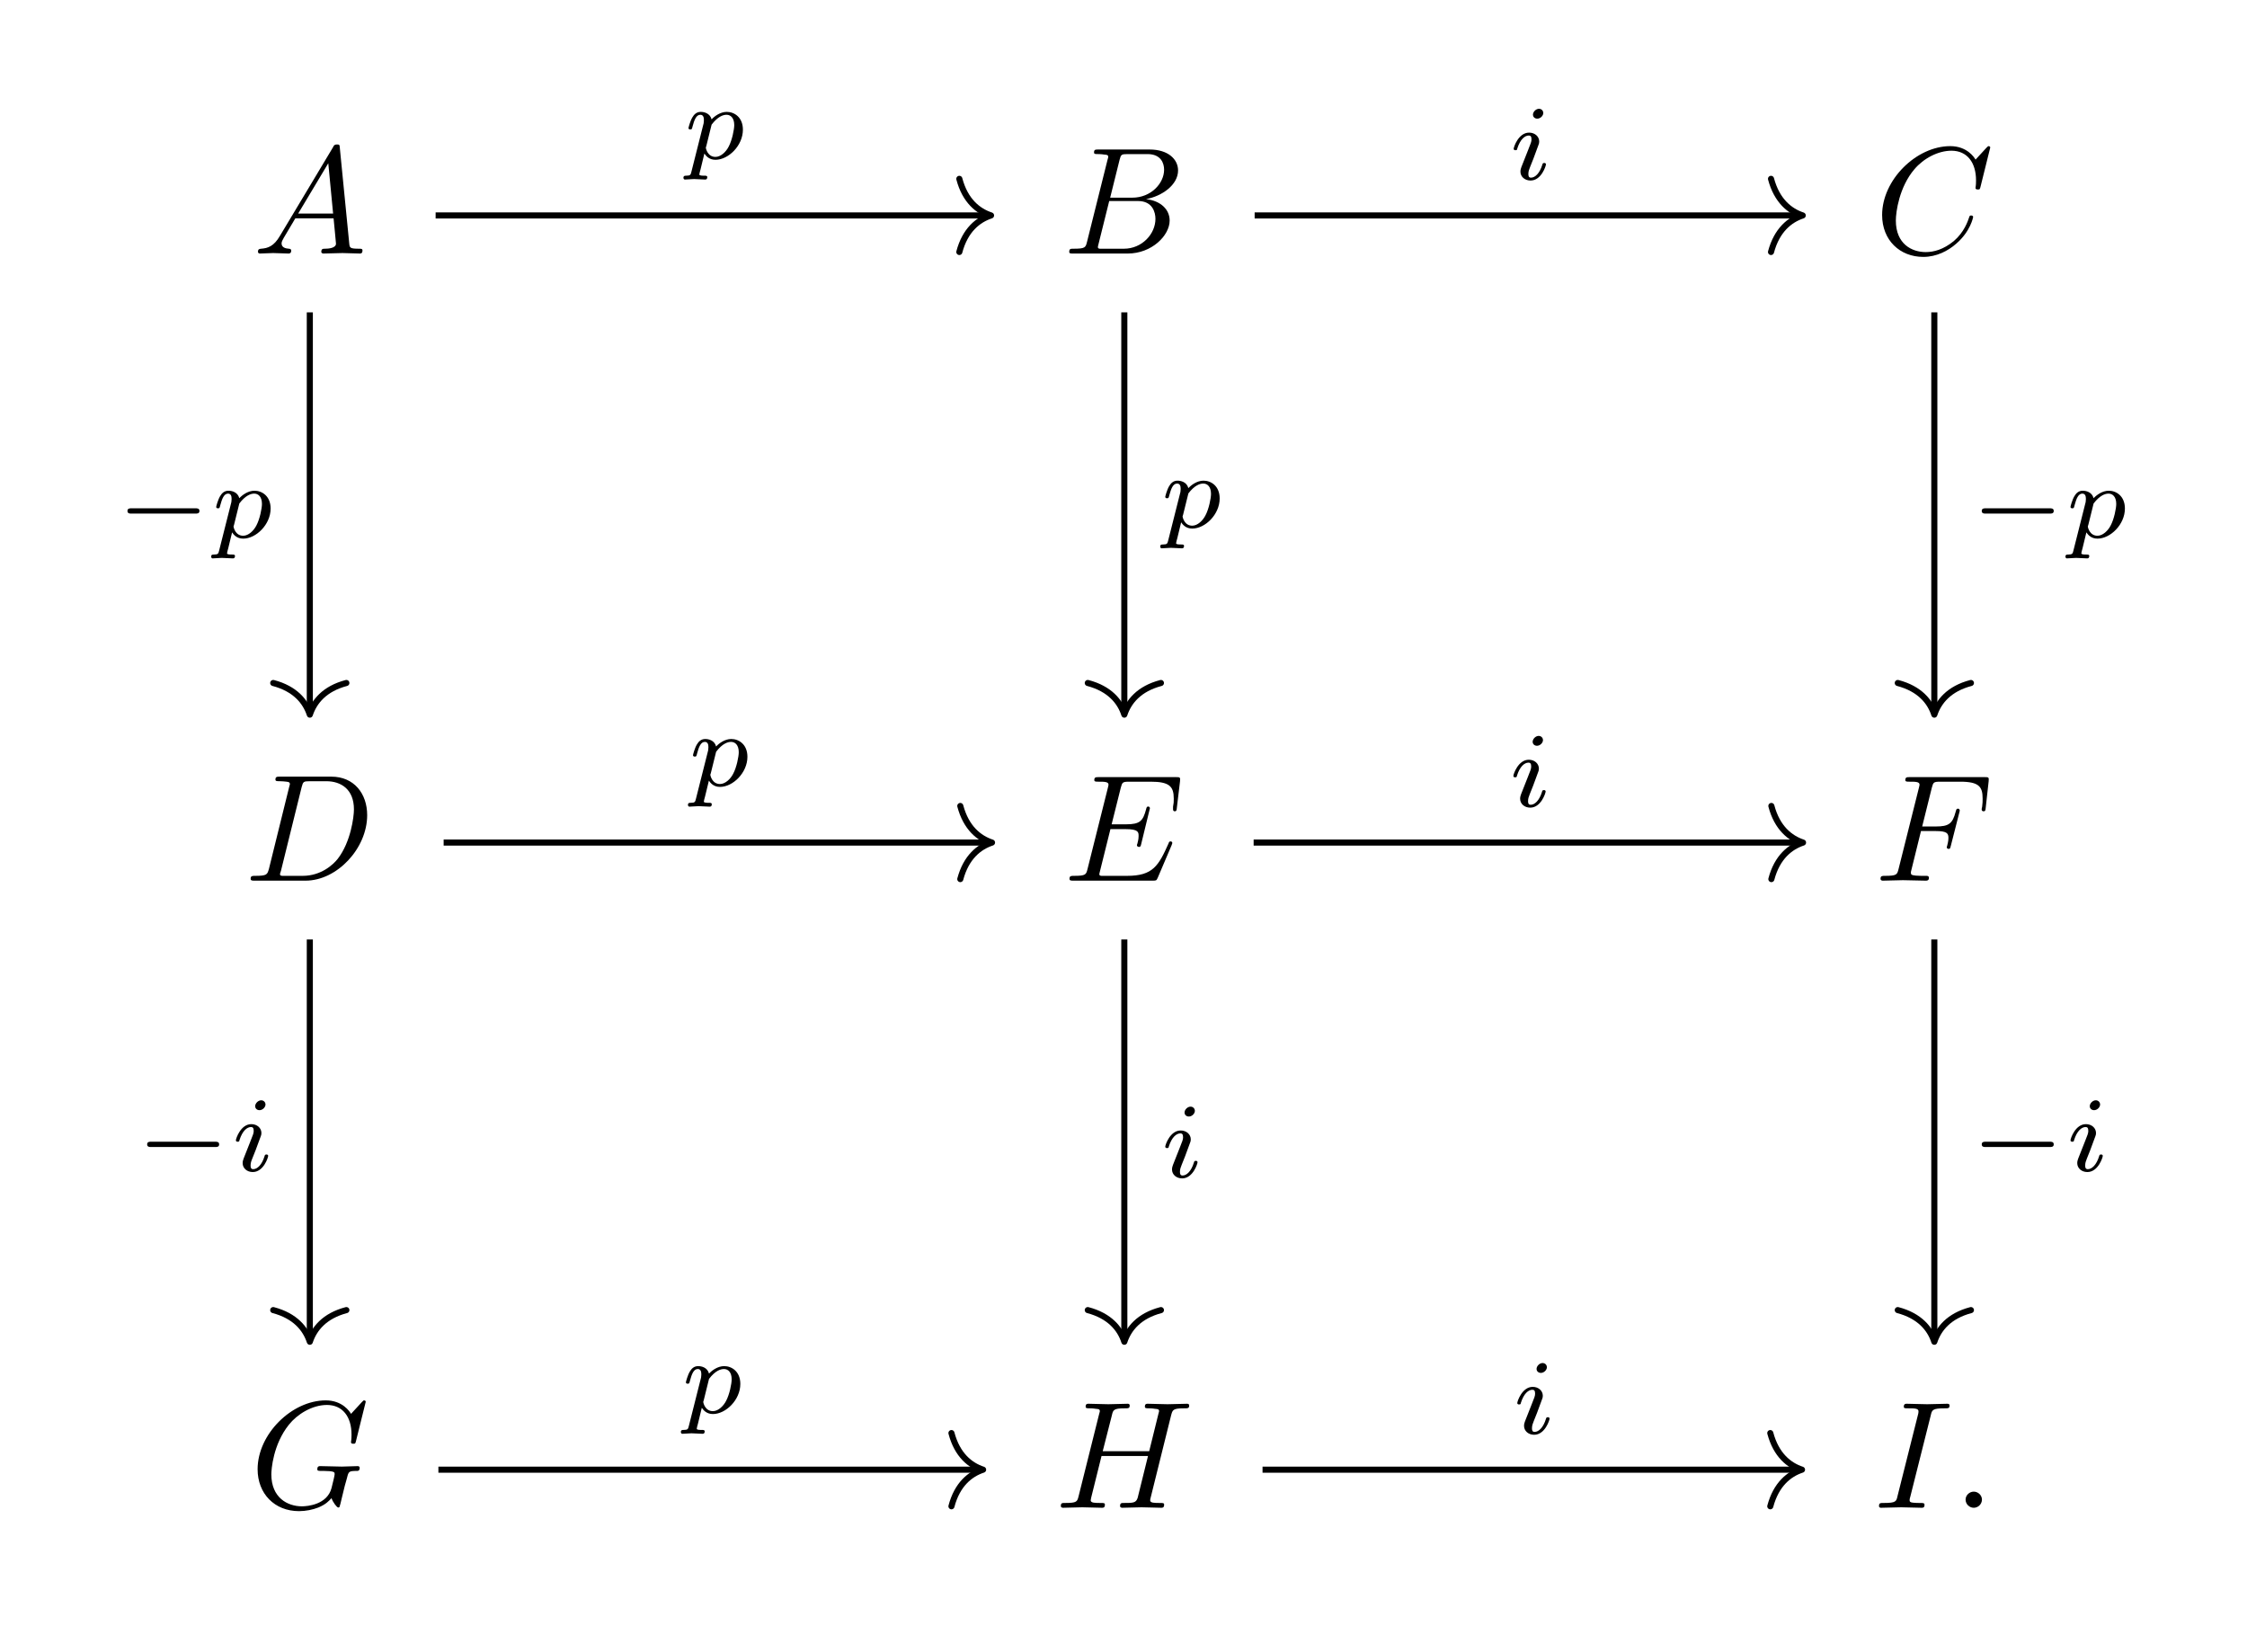
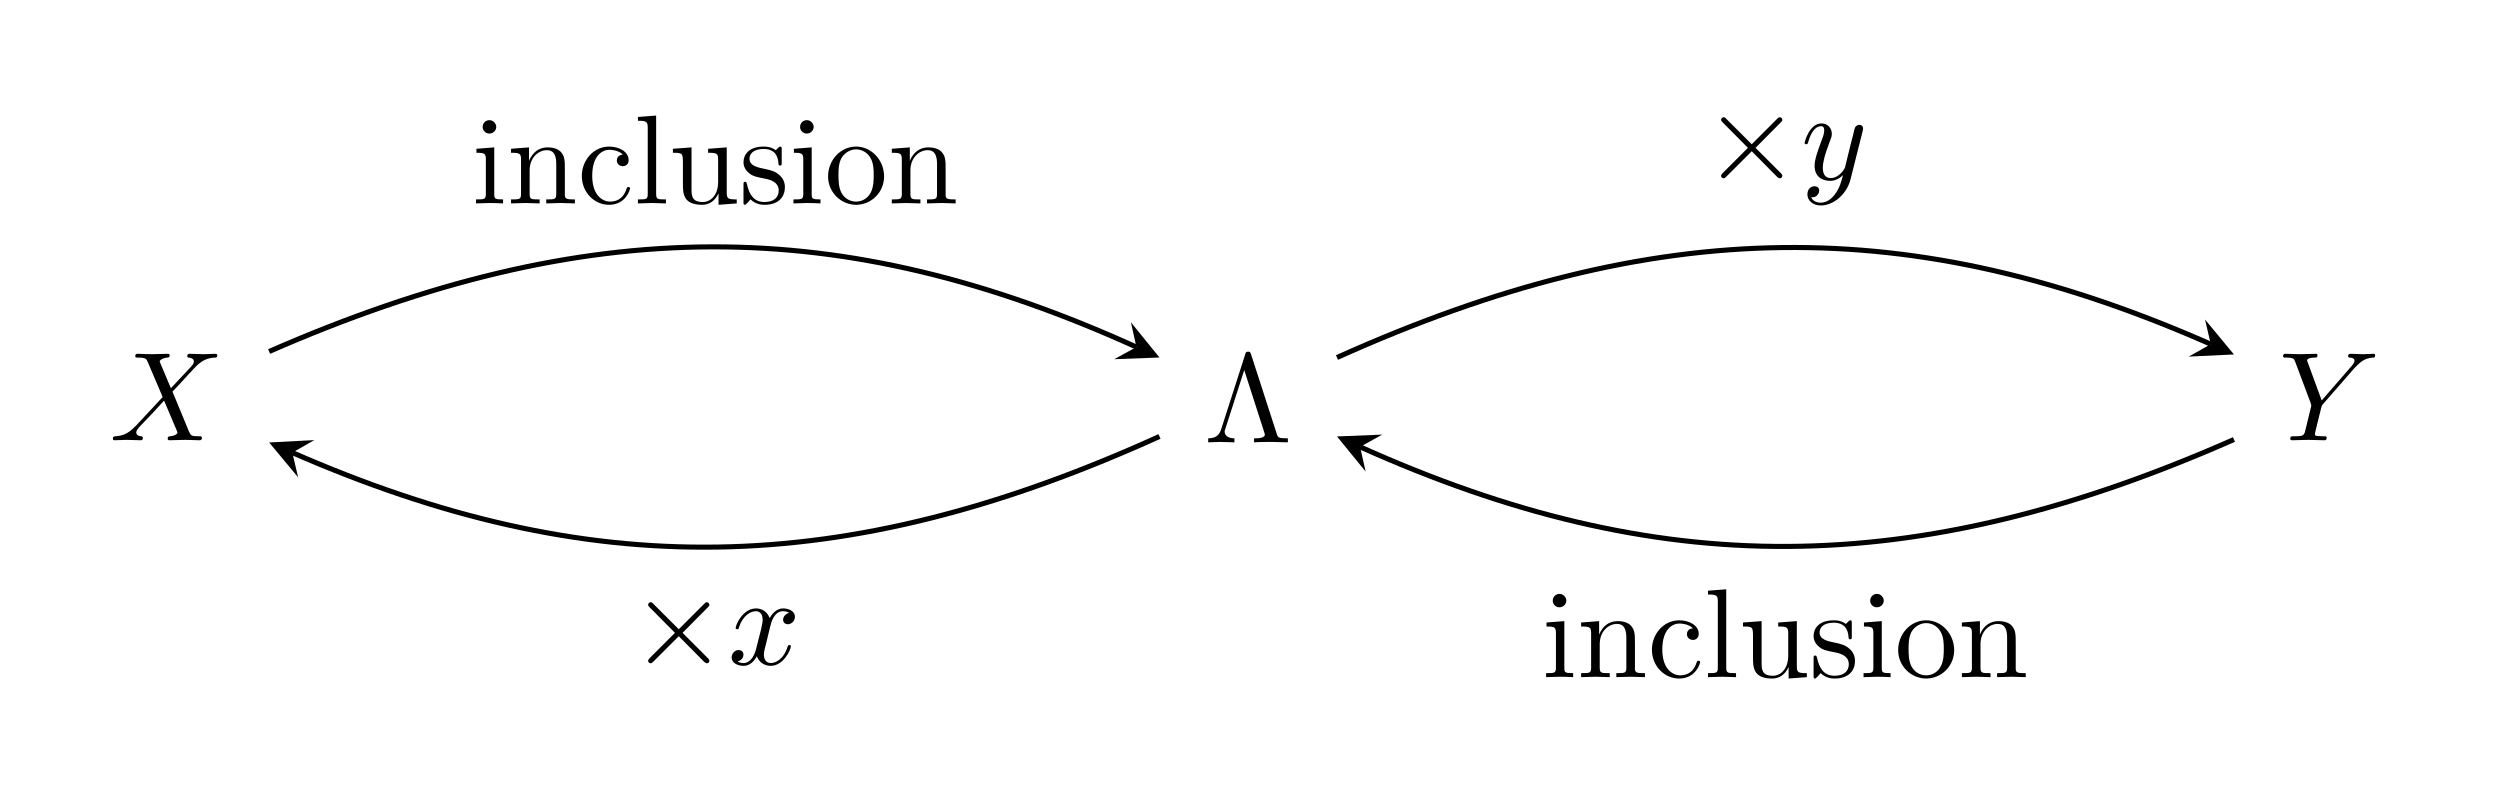
- <svg xmlns="http://www.w3.org/2000/svg" xmlns:xlink="http://www.w3.org/1999/xlink" width="145.814" height="107.2" viewBox="0 0 145.814 107.2">
+ <svg xmlns="http://www.w3.org/2000/svg" xmlns:xlink="http://www.w3.org/1999/xlink" width="195.199" height="61.555" viewBox="0 0 195.199 61.555">
  <defs>
    <g>
      <g id="glyph-0-0">
-         <path d="M 7.125 -0.203 C 7.125 -0.312 7.031 -0.312 6.906 -0.312 C 6.297 -0.312 6.297 -0.375 6.266 -0.656 L 5.656 -6.844 C 5.641 -7.047 5.641 -7.078 5.469 -7.078 C 5.312 -7.078 5.266 -7.016 5.219 -6.906 L 1.766 -1.141 C 1.375 -0.469 0.984 -0.344 0.547 -0.312 C 0.438 -0.297 0.344 -0.297 0.344 -0.109 C 0.344 -0.047 0.391 0 0.469 0 C 0.734 0 1.047 -0.031 1.328 -0.031 C 1.656 -0.031 2 0 2.312 0 C 2.375 0 2.5 0 2.5 -0.188 C 2.5 -0.297 2.406 -0.312 2.344 -0.312 C 2.109 -0.328 1.875 -0.406 1.875 -0.656 C 1.875 -0.766 1.938 -0.875 2.016 -1.016 C 2.094 -1.141 2.094 -1.141 2.766 -2.281 L 5.25 -2.281 C 5.266 -2.078 5.406 -0.734 5.406 -0.641 C 5.406 -0.344 4.891 -0.312 4.703 -0.312 C 4.562 -0.312 4.453 -0.312 4.453 -0.109 C 4.453 0 4.594 0 4.594 0 C 5 0 5.438 -0.031 5.828 -0.031 C 6.078 -0.031 6.703 0 6.953 0 C 7.016 0 7.125 0 7.125 -0.203 Z M 5.219 -2.594 L 2.953 -2.594 L 4.906 -5.859 Z M 5.219 -2.594 " />
+         <path d="M 7.219 -0.188 C 7.219 -0.312 7.125 -0.312 7.047 -0.312 C 6.375 -0.312 6.359 -0.344 6.188 -0.734 L 4.922 -3.797 C 5.594 -4.484 6.625 -5.672 6.938 -5.938 C 7.234 -6.188 7.609 -6.422 8.203 -6.453 C 8.328 -6.453 8.422 -6.453 8.422 -6.641 C 8.422 -6.641 8.422 -6.75 8.281 -6.75 C 7.984 -6.75 7.672 -6.719 7.359 -6.719 C 7 -6.719 6.609 -6.75 6.266 -6.75 C 6.203 -6.75 6.078 -6.75 6.078 -6.562 C 6.078 -6.484 6.125 -6.453 6.188 -6.453 C 6.281 -6.438 6.594 -6.422 6.594 -6.141 C 6.594 -6 6.484 -5.875 6.406 -5.781 L 4.797 -4.062 L 3.969 -6.031 L 3.922 -6.156 C 3.922 -6.219 4.078 -6.406 4.5 -6.453 C 4.594 -6.453 4.703 -6.469 4.703 -6.641 C 4.703 -6.75 4.578 -6.75 4.547 -6.75 C 4.141 -6.75 3.719 -6.719 3.297 -6.719 C 3.062 -6.719 2.438 -6.75 2.203 -6.75 C 2.141 -6.75 2.016 -6.75 2.016 -6.562 C 2.016 -6.453 2.109 -6.453 2.25 -6.453 C 2.844 -6.453 2.891 -6.344 2.984 -6.125 L 4.156 -3.375 L 2.062 -1.125 C 2 -1.078 2 -1.062 1.938 -1.016 C 1.453 -0.5 0.984 -0.344 0.484 -0.312 C 0.359 -0.297 0.266 -0.297 0.266 -0.109 C 0.266 -0.109 0.266 0 0.391 0 C 0.688 0 1.016 -0.031 1.328 -0.031 C 1.688 -0.031 2.078 0 2.438 0 C 2.5 0 2.609 0 2.609 -0.203 C 2.609 -0.297 2.5 -0.312 2.5 -0.312 C 2.406 -0.312 2.094 -0.344 2.094 -0.609 C 2.094 -0.766 2.25 -0.938 2.359 -1.062 L 3.375 -2.125 L 4.266 -3.094 L 5.266 -0.734 L 5.312 -0.594 C 5.312 -0.516 5.125 -0.344 4.734 -0.312 C 4.625 -0.297 4.547 -0.281 4.547 -0.125 C 4.547 0 4.656 0 4.688 0 L 5.938 -0.031 C 6.188 -0.031 6.781 0 7.031 0 C 7.094 0 7.219 0 7.219 -0.188 Z M 7.219 -0.188 " />
      </g>
      <g id="glyph-0-1">
-         <path d="M 6.938 -2.141 C 6.938 -2.844 6.375 -3.422 5.406 -3.531 C 6.438 -3.719 7.484 -4.453 7.484 -5.391 C 7.484 -6.125 6.828 -6.75 5.641 -6.75 L 2.312 -6.75 C 2.125 -6.75 2.031 -6.75 2.031 -6.562 C 2.031 -6.453 2.109 -6.453 2.297 -6.453 C 2.297 -6.453 2.516 -6.453 2.688 -6.422 C 2.859 -6.406 2.953 -6.406 2.953 -6.266 C 2.953 -6.234 2.938 -6.203 2.906 -6.078 L 1.578 -0.766 C 1.484 -0.391 1.469 -0.312 0.688 -0.312 C 0.516 -0.312 0.422 -0.312 0.422 -0.109 C 0.422 0 0.5 0 0.688 0 L 4.219 0 C 5.781 0 6.938 -1.172 6.938 -2.141 Z M 6.578 -5.438 C 6.578 -4.562 5.734 -3.625 4.516 -3.625 L 3.078 -3.625 L 3.688 -6.078 C 3.781 -6.422 3.797 -6.453 4.219 -6.453 L 5.5 -6.453 C 6.375 -6.453 6.578 -5.859 6.578 -5.438 Z M 6.016 -2.25 C 6.016 -1.266 5.141 -0.312 3.969 -0.312 L 2.625 -0.312 C 2.5 -0.312 2.469 -0.312 2.406 -0.312 C 2.312 -0.328 2.281 -0.344 2.281 -0.422 C 2.281 -0.438 2.281 -0.469 2.328 -0.641 L 3.016 -3.406 L 4.891 -3.406 C 5.828 -3.406 6.016 -2.672 6.016 -2.25 Z M 6.016 -2.25 " />
+         <path d="M 7.531 -6.641 C 7.531 -6.719 7.484 -6.75 7.406 -6.75 C 7.156 -6.75 6.859 -6.719 6.594 -6.719 C 6.266 -6.719 5.922 -6.75 5.609 -6.75 C 5.547 -6.75 5.422 -6.75 5.422 -6.562 C 5.422 -6.453 5.516 -6.453 5.562 -6.453 C 5.641 -6.453 5.922 -6.422 5.922 -6.219 C 5.922 -6.047 5.703 -5.797 5.656 -5.75 L 3.359 -3.109 L 2.281 -6.047 C 2.219 -6.188 2.219 -6.219 2.219 -6.219 C 2.219 -6.453 2.703 -6.453 2.797 -6.453 C 2.938 -6.453 3.031 -6.453 3.031 -6.641 C 3.031 -6.75 2.922 -6.75 2.891 -6.75 L 1.641 -6.719 C 1.391 -6.719 0.781 -6.75 0.531 -6.75 C 0.469 -6.75 0.344 -6.75 0.344 -6.562 C 0.344 -6.453 0.438 -6.453 0.578 -6.453 C 1.172 -6.453 1.203 -6.359 1.297 -6.109 L 2.516 -2.859 C 2.516 -2.828 2.547 -2.719 2.547 -2.688 C 2.547 -2.656 2.156 -1.062 2.109 -0.891 C 1.984 -0.344 1.969 -0.312 1.172 -0.312 C 0.984 -0.312 0.906 -0.312 0.906 -0.109 C 0.906 0 1.047 0 1.047 0 L 2.297 -0.031 L 3.562 0 C 3.625 0 3.75 0 3.75 -0.203 C 3.75 -0.312 3.656 -0.312 3.469 -0.312 C 3.469 -0.312 3.266 -0.312 3.094 -0.328 C 2.891 -0.344 2.828 -0.359 2.828 -0.484 C 2.828 -0.547 2.922 -0.906 2.969 -1.109 L 3.312 -2.5 C 3.359 -2.688 3.375 -2.719 3.453 -2.812 L 5.906 -5.625 L 6.047 -5.766 C 6.344 -6.062 6.672 -6.406 7.344 -6.453 C 7.453 -6.453 7.531 -6.453 7.531 -6.641 Z M 7.531 -6.641 " />
      </g>
      <g id="glyph-0-2">
-         <path d="M 6.406 -2.375 C 6.406 -2.469 6.281 -2.469 6.281 -2.469 C 6.219 -2.469 6.172 -2.453 6.156 -2.375 C 6.062 -2.094 5.828 -1.391 5.156 -0.812 C 4.469 -0.25 3.844 -0.094 3.328 -0.094 C 2.438 -0.094 1.391 -0.609 1.391 -2.141 C 1.391 -2.703 1.609 -4.312 2.594 -5.469 C 3.188 -6.172 4.125 -6.672 5 -6.672 C 6.016 -6.672 6.594 -5.906 6.594 -4.75 C 6.594 -4.359 6.562 -4.359 6.562 -4.25 C 6.562 -4.156 6.672 -4.156 6.719 -4.156 C 6.844 -4.156 6.844 -4.172 6.891 -4.359 L 7.516 -6.875 C 7.516 -6.906 7.5 -6.969 7.406 -6.969 C 7.375 -6.969 7.375 -6.969 7.266 -6.859 L 6.562 -6.094 C 6.484 -6.234 6.016 -6.969 4.922 -6.969 C 2.719 -6.969 0.5 -4.781 0.5 -2.5 C 0.5 -0.859 1.656 0.219 3.172 0.219 C 4.031 0.219 4.781 -0.172 5.312 -0.641 C 6.234 -1.438 6.406 -2.344 6.406 -2.375 Z M 6.406 -2.375 " />
+         <path d="M 4.906 -1.422 C 4.906 -1.516 4.812 -1.516 4.781 -1.516 C 4.703 -1.516 4.672 -1.469 4.656 -1.406 C 4.328 -0.344 3.656 -0.109 3.344 -0.109 C 2.953 -0.109 2.797 -0.422 2.797 -0.766 C 2.797 -0.984 2.859 -1.203 2.969 -1.625 L 3.297 -2.984 C 3.359 -3.25 3.594 -4.156 4.281 -4.156 C 4.328 -4.156 4.562 -4.156 4.781 -4.031 C 4.5 -3.969 4.297 -3.734 4.297 -3.484 C 4.297 -3.328 4.406 -3.141 4.672 -3.141 C 4.891 -3.141 5.219 -3.328 5.219 -3.719 C 5.219 -4.234 4.625 -4.375 4.297 -4.375 C 3.719 -4.375 3.375 -3.844 3.25 -3.625 C 3 -4.266 2.469 -4.375 2.188 -4.375 C 1.156 -4.375 0.594 -3.094 0.594 -2.844 C 0.594 -2.75 0.719 -2.75 0.719 -2.75 C 0.797 -2.75 0.828 -2.766 0.844 -2.859 C 1.172 -3.906 1.828 -4.156 2.172 -4.156 C 2.359 -4.156 2.703 -4.062 2.703 -3.484 C 2.703 -3.188 2.531 -2.516 2.172 -1.141 C 2 -0.531 1.656 -0.109 1.219 -0.109 C 1.172 -0.109 0.938 -0.109 0.734 -0.234 C 0.984 -0.281 1.203 -0.5 1.203 -0.766 C 1.203 -1.031 0.984 -1.125 0.828 -1.125 C 0.531 -1.125 0.281 -0.859 0.281 -0.547 C 0.281 -0.094 0.781 0.109 1.219 0.109 C 1.875 0.109 2.219 -0.578 2.25 -0.641 C 2.375 -0.281 2.734 0.109 3.328 0.109 C 4.344 0.109 4.906 -1.172 4.906 -1.422 Z M 4.906 -1.422 " />
      </g>
      <g id="glyph-0-3">
-         <path d="M 7.953 -4.25 C 7.953 -5.641 7.109 -6.75 5.625 -6.75 L 2.297 -6.75 C 2.109 -6.75 2 -6.75 2 -6.562 C 2 -6.453 2.094 -6.453 2.297 -6.453 C 2.422 -6.453 2.594 -6.438 2.719 -6.422 C 2.875 -6.406 2.938 -6.375 2.938 -6.266 C 2.938 -6.234 2.922 -6.203 2.891 -6.078 L 1.578 -0.766 C 1.469 -0.391 1.453 -0.312 0.672 -0.312 C 0.5 -0.312 0.391 -0.312 0.391 -0.125 C 0.391 0 0.484 0 0.672 0 L 3.953 0 C 6 0 7.953 -2.094 7.953 -4.25 Z M 7.094 -4.625 C 7.094 -4.141 6.891 -2.516 6.047 -1.422 C 5.766 -1.062 4.984 -0.312 3.766 -0.312 L 2.656 -0.312 C 2.516 -0.312 2.5 -0.312 2.438 -0.312 C 2.328 -0.328 2.297 -0.344 2.297 -0.422 C 2.297 -0.438 2.297 -0.469 2.359 -0.641 L 3.703 -6.078 C 3.797 -6.422 3.812 -6.453 4.25 -6.453 L 5.297 -6.453 C 6.266 -6.453 7.094 -5.922 7.094 -4.625 Z M 7.094 -4.625 " />
-       </g>
-       <g id="glyph-0-4">
-         <path d="M 7.047 -2.438 C 7.047 -2.438 7.047 -2.547 6.938 -2.547 C 6.844 -2.547 6.828 -2.5 6.812 -2.438 C 6.156 -0.969 5.797 -0.312 4.109 -0.312 L 2.656 -0.312 C 2.516 -0.312 2.5 -0.312 2.438 -0.312 C 2.344 -0.328 2.312 -0.344 2.312 -0.422 C 2.312 -0.438 2.312 -0.469 2.359 -0.641 L 3.031 -3.344 L 4.016 -3.344 C 4.859 -3.344 4.859 -3.141 4.859 -2.891 C 4.859 -2.812 4.859 -2.703 4.781 -2.406 C 4.766 -2.359 4.75 -2.328 4.75 -2.297 C 4.75 -2.25 4.797 -2.188 4.891 -2.188 C 4.969 -2.188 5 -2.234 5.031 -2.391 L 5.594 -4.703 C 5.594 -4.75 5.547 -4.812 5.484 -4.812 C 5.391 -4.812 5.375 -4.75 5.344 -4.625 C 5.141 -3.875 4.953 -3.656 4.047 -3.656 L 3.109 -3.656 L 3.703 -6.031 C 3.797 -6.375 3.812 -6.422 4.25 -6.422 L 5.641 -6.422 C 6.844 -6.422 7.141 -6.125 7.141 -5.328 C 7.141 -5.078 7.141 -5.062 7.094 -4.797 C 7.094 -4.734 7.094 -4.672 7.094 -4.625 C 7.094 -4.562 7.125 -4.5 7.203 -4.5 C 7.312 -4.5 7.328 -4.562 7.344 -4.75 L 7.547 -6.453 C 7.578 -6.719 7.531 -6.719 7.281 -6.719 L 2.281 -6.719 C 2.094 -6.719 1.984 -6.719 1.984 -6.531 C 1.984 -6.422 2.078 -6.422 2.266 -6.422 C 2.625 -6.422 2.906 -6.422 2.906 -6.234 C 2.906 -6.203 2.906 -6.188 2.859 -6 L 1.547 -0.766 C 1.453 -0.391 1.438 -0.312 0.656 -0.312 C 0.484 -0.312 0.375 -0.312 0.375 -0.125 C 0.375 0 0.469 0 0.656 0 L 5.781 0 C 6.016 0 6.016 -0.016 6.094 -0.172 L 7 -2.297 C 7.016 -2.359 7.047 -2.438 7.047 -2.438 Z M 7.047 -2.438 " />
-       </g>
-       <g id="glyph-0-5">
-         <path d="M 7.203 -4.75 L 7.391 -6.453 C 7.422 -6.719 7.375 -6.719 7.125 -6.719 L 2.281 -6.719 C 2.094 -6.719 1.984 -6.719 1.984 -6.531 C 1.984 -6.422 2.078 -6.422 2.266 -6.422 C 2.625 -6.422 2.906 -6.422 2.906 -6.234 C 2.906 -6.203 2.906 -6.188 2.859 -6 L 1.547 -0.766 C 1.453 -0.391 1.438 -0.312 0.656 -0.312 C 0.484 -0.312 0.375 -0.312 0.375 -0.125 C 0.375 0 0.5 0 0.531 0 L 1.828 -0.031 L 3.297 0 C 3.391 0 3.516 0 3.516 -0.188 C 3.516 -0.266 3.453 -0.297 3.453 -0.297 C 3.422 -0.312 3.406 -0.312 3.172 -0.312 C 2.953 -0.312 2.906 -0.312 2.656 -0.328 C 2.375 -0.359 2.344 -0.391 2.344 -0.531 C 2.344 -0.531 2.344 -0.609 2.391 -0.75 L 3 -3.219 L 3.953 -3.219 C 4.703 -3.219 4.781 -3.062 4.781 -2.766 C 4.781 -2.703 4.781 -2.578 4.703 -2.281 C 4.688 -2.234 4.672 -2.172 4.672 -2.172 C 4.672 -2.094 4.734 -2.062 4.797 -2.062 C 4.891 -2.062 4.891 -2.094 4.938 -2.266 L 5.484 -4.406 C 5.516 -4.516 5.516 -4.547 5.516 -4.562 C 5.516 -4.562 5.5 -4.672 5.406 -4.672 C 5.297 -4.672 5.297 -4.625 5.25 -4.469 C 5.047 -3.703 4.812 -3.516 3.969 -3.516 L 3.078 -3.516 L 3.703 -6.031 C 3.797 -6.375 3.812 -6.422 4.25 -6.422 L 5.547 -6.422 C 6.766 -6.422 7 -6.094 7 -5.328 C 7 -5.109 7 -5.062 6.969 -4.797 C 6.938 -4.672 6.938 -4.656 6.938 -4.625 C 6.938 -4.562 6.969 -4.5 7.062 -4.5 C 7.172 -4.5 7.188 -4.562 7.203 -4.75 Z M 7.203 -4.75 " />
-       </g>
-       <g id="glyph-0-6">
-         <path d="M 7.125 -2.594 C 7.125 -2.656 7.078 -2.703 7 -2.703 C 6.781 -2.703 6.188 -2.672 5.969 -2.672 L 4.578 -2.703 C 4.484 -2.703 4.375 -2.703 4.375 -2.5 C 4.375 -2.391 4.453 -2.391 4.672 -2.391 C 4.672 -2.391 4.969 -2.391 5.188 -2.375 C 5.453 -2.344 5.5 -2.312 5.5 -2.188 C 5.5 -2.094 5.391 -1.656 5.297 -1.281 C 5.016 -0.203 3.734 -0.094 3.375 -0.094 C 2.438 -0.094 1.391 -0.656 1.391 -2.172 C 1.391 -2.469 1.5 -4.109 2.531 -5.391 C 3.062 -6.062 4.031 -6.672 5 -6.672 C 6.016 -6.672 6.594 -5.906 6.594 -4.75 C 6.594 -4.359 6.562 -4.359 6.562 -4.25 C 6.562 -4.156 6.672 -4.156 6.719 -4.156 C 6.844 -4.156 6.844 -4.172 6.891 -4.359 L 7.516 -6.875 C 7.516 -6.906 7.5 -6.969 7.406 -6.969 C 7.375 -6.969 7.375 -6.969 7.266 -6.859 L 6.562 -6.094 C 6.484 -6.234 6.016 -6.969 4.922 -6.969 C 2.719 -6.969 0.5 -4.781 0.5 -2.5 C 0.5 -0.922 1.594 0.219 3.188 0.219 C 3.625 0.219 4.078 0.125 4.438 -0.016 C 4.922 -0.219 5.109 -0.422 5.297 -0.625 C 5.375 -0.375 5.641 -0.016 5.734 -0.016 C 5.781 -0.016 5.812 -0.047 5.812 -0.047 C 5.828 -0.062 5.922 -0.438 5.969 -0.656 L 6.156 -1.422 C 6.203 -1.578 6.25 -1.75 6.297 -1.922 C 6.406 -2.359 6.406 -2.391 6.969 -2.391 C 7.016 -2.391 7.125 -2.406 7.125 -2.594 Z M 7.125 -2.594 " />
-       </g>
-       <g id="glyph-0-7">
-         <path d="M 7.094 -0.203 C 7.094 -0.312 7.016 -0.312 6.828 -0.312 C 6.453 -0.312 6.188 -0.312 6.188 -0.484 C 6.188 -0.547 6.203 -0.594 6.219 -0.656 L 7.547 -6 C 7.641 -6.344 7.656 -6.453 8.375 -6.453 C 8.641 -6.453 8.719 -6.453 8.719 -6.641 C 8.719 -6.75 8.609 -6.75 8.578 -6.75 L 7.312 -6.719 L 6.031 -6.75 C 5.953 -6.75 5.844 -6.75 5.844 -6.562 C 5.844 -6.453 5.938 -6.453 6.125 -6.453 C 6.125 -6.453 6.328 -6.453 6.5 -6.422 C 6.672 -6.406 6.766 -6.406 6.766 -6.266 C 6.766 -6.234 6.75 -6.219 6.719 -6.078 L 6.125 -3.672 L 3.109 -3.672 L 3.703 -6 C 3.781 -6.344 3.812 -6.453 4.531 -6.453 C 4.781 -6.453 4.859 -6.453 4.859 -6.641 C 4.859 -6.75 4.75 -6.75 4.734 -6.75 L 3.469 -6.719 L 2.188 -6.75 C 2.109 -6.75 2 -6.75 2 -6.562 C 2 -6.453 2.094 -6.453 2.281 -6.453 C 2.281 -6.453 2.484 -6.453 2.656 -6.422 C 2.828 -6.406 2.922 -6.406 2.922 -6.266 C 2.922 -6.234 2.906 -6.203 2.875 -6.078 L 1.547 -0.766 C 1.453 -0.391 1.438 -0.312 0.656 -0.312 C 0.469 -0.312 0.391 -0.312 0.391 -0.109 C 0.391 0 0.531 0 0.531 0 L 1.781 -0.031 L 2.406 -0.016 C 2.625 -0.016 2.844 0 3.062 0 C 3.141 0 3.25 0 3.25 -0.203 C 3.25 -0.312 3.172 -0.312 2.984 -0.312 C 2.609 -0.312 2.328 -0.312 2.328 -0.484 C 2.328 -0.547 2.359 -0.594 2.359 -0.656 L 3.031 -3.359 L 6.047 -3.359 L 5.375 -0.641 C 5.266 -0.312 5.078 -0.312 4.469 -0.312 C 4.328 -0.312 4.234 -0.312 4.234 -0.109 C 4.234 0 4.375 0 4.375 0 L 5.625 -0.031 L 6.266 -0.016 C 6.484 -0.016 6.703 0 6.906 0 C 6.984 0 7.094 0 7.094 -0.203 Z M 7.094 -0.203 " />
-       </g>
-       <g id="glyph-0-8">
-         <path d="M 3.297 -0.188 C 3.297 -0.312 3.219 -0.312 3 -0.312 C 2.828 -0.312 2.781 -0.312 2.578 -0.328 C 2.375 -0.344 2.328 -0.391 2.328 -0.5 C 2.328 -0.578 2.359 -0.656 2.375 -0.719 L 3.703 -6 C 3.781 -6.344 3.812 -6.453 4.594 -6.453 C 4.844 -6.453 4.922 -6.453 4.922 -6.641 C 4.922 -6.75 4.812 -6.75 4.766 -6.75 L 3.469 -6.719 L 2.141 -6.75 C 2.078 -6.75 1.953 -6.75 1.953 -6.562 C 1.953 -6.453 2.031 -6.453 2.219 -6.453 C 2.641 -6.453 2.906 -6.453 2.906 -6.266 C 2.906 -6.219 2.906 -6.188 2.891 -6.109 L 1.547 -0.766 C 1.469 -0.406 1.438 -0.312 0.656 -0.312 C 0.422 -0.312 0.344 -0.312 0.344 -0.109 C 0.344 0 0.453 0 0.484 0 L 1.781 -0.031 L 3.109 0 C 3.188 0 3.297 0 3.297 -0.188 Z M 3.297 -0.188 " />
-       </g>
-       <g id="glyph-0-9">
-         <path d="M 1.906 -0.531 C 1.906 -0.812 1.656 -1.047 1.375 -1.047 C 1.094 -1.047 0.844 -0.812 0.844 -0.531 C 0.844 -0.234 1.094 0 1.375 0 C 1.656 0 1.906 -0.234 1.906 -0.531 Z M 1.906 -0.531 " />
+         <path d="M 4.812 -3.766 C 4.844 -3.906 4.844 -3.922 4.844 -4 C 4.844 -4.172 4.703 -4.266 4.562 -4.266 C 4.453 -4.266 4.297 -4.203 4.219 -4.062 C 4.188 -4 4.109 -3.703 4.078 -3.516 L 3.875 -2.734 L 3.438 -0.953 C 3.391 -0.797 2.969 -0.109 2.312 -0.109 C 1.812 -0.109 1.703 -0.547 1.703 -0.906 C 1.703 -1.359 1.875 -1.984 2.203 -2.844 C 2.359 -3.25 2.406 -3.359 2.406 -3.562 C 2.406 -4 2.094 -4.375 1.594 -4.375 C 0.656 -4.375 0.281 -2.938 0.281 -2.844 C 0.281 -2.75 0.406 -2.75 0.406 -2.75 C 0.5 -2.75 0.516 -2.766 0.562 -2.922 C 0.828 -3.859 1.219 -4.156 1.562 -4.156 C 1.641 -4.156 1.812 -4.156 1.812 -3.844 C 1.812 -3.594 1.719 -3.328 1.641 -3.141 C 1.25 -2.094 1.062 -1.531 1.062 -1.062 C 1.062 -0.188 1.688 0.109 2.281 0.109 C 2.656 0.109 3 -0.062 3.281 -0.344 C 3.141 0.172 3.031 0.656 2.625 1.188 C 2.375 1.516 2 1.812 1.547 1.812 C 1.406 1.812 0.953 1.781 0.797 1.391 C 0.953 1.391 1.078 1.391 1.219 1.281 C 1.312 1.188 1.422 1.062 1.422 0.875 C 1.422 0.562 1.141 0.531 1.047 0.531 C 0.828 0.531 0.5 0.688 0.5 1.172 C 0.5 1.656 0.938 2.031 1.547 2.031 C 2.562 2.031 3.578 1.125 3.859 0.016 Z M 4.812 -3.766 " />
      </g>
      <g id="glyph-1-0">
-         <path d="M 3.859 -1.891 C 3.859 -2.703 3.297 -3.047 2.812 -3.047 C 2.391 -3.047 2.016 -2.766 1.828 -2.562 C 1.719 -2.969 1.328 -3.047 1.125 -3.047 C 0.844 -3.047 0.688 -2.875 0.578 -2.688 C 0.438 -2.453 0.328 -2.031 0.328 -2 C 0.328 -1.906 0.422 -1.906 0.438 -1.906 C 0.547 -1.906 0.547 -1.922 0.594 -2.109 C 0.703 -2.516 0.828 -2.859 1.094 -2.859 C 1.281 -2.859 1.328 -2.703 1.328 -2.516 C 1.328 -2.438 1.312 -2.359 1.312 -2.312 L 0.516 0.844 C 0.469 1.031 0.453 1.094 0.188 1.094 C 0.094 1.094 0 1.094 0 1.234 C 0 1.312 0.062 1.344 0.094 1.344 C 0.266 1.344 0.5 1.312 0.688 1.312 C 0.922 1.312 1.188 1.344 1.406 1.344 C 1.469 1.344 1.547 1.328 1.547 1.188 C 1.547 1.094 1.453 1.094 1.375 1.094 C 1.219 1.094 1.031 1.094 1.031 1.016 C 1.031 0.969 1.078 0.797 1.109 0.688 L 1.359 -0.344 C 1.453 -0.203 1.656 0.062 2.078 0.062 C 2.922 0.062 3.859 -0.859 3.859 -1.891 Z M 3.297 -2.188 C 3.297 -1.906 3.156 -1.203 2.938 -0.797 C 2.766 -0.453 2.422 -0.125 2.078 -0.125 C 1.578 -0.125 1.453 -0.656 1.453 -0.734 C 1.453 -0.75 1.469 -0.797 1.484 -0.828 L 1.828 -2.219 C 2.234 -2.75 2.578 -2.859 2.797 -2.859 C 3.062 -2.859 3.297 -2.656 3.297 -2.188 Z M 3.297 -2.188 " />
-       </g>
-       <g id="glyph-1-1">
-         <path d="M 2.25 -4.328 C 2.25 -4.438 2.156 -4.594 1.969 -4.594 C 1.781 -4.594 1.578 -4.406 1.578 -4.203 C 1.578 -4.094 1.672 -3.953 1.859 -3.953 C 2.062 -3.953 2.25 -4.141 2.25 -4.328 Z M 2.422 -0.984 C 2.422 -1.078 2.328 -1.078 2.312 -1.078 C 2.219 -1.078 2.203 -1.031 2.188 -0.969 C 2.016 -0.406 1.719 -0.125 1.453 -0.125 C 1.312 -0.125 1.281 -0.219 1.281 -0.359 C 1.281 -0.531 1.328 -0.656 1.391 -0.812 L 1.609 -1.359 L 1.938 -2.25 C 1.969 -2.312 1.984 -2.391 1.984 -2.469 C 1.984 -2.797 1.703 -3.047 1.328 -3.047 C 0.641 -3.047 0.328 -2.109 0.328 -2 C 0.328 -1.906 0.422 -1.906 0.438 -1.906 C 0.547 -1.906 0.547 -1.938 0.562 -2.016 C 0.75 -2.609 1.047 -2.859 1.312 -2.859 C 1.422 -2.859 1.484 -2.797 1.484 -2.609 C 1.484 -2.453 1.438 -2.359 1.266 -1.922 L 0.828 -0.812 C 0.797 -0.719 0.766 -0.641 0.766 -0.516 C 0.766 -0.188 1.047 0.062 1.422 0.062 C 2.125 0.062 2.422 -0.891 2.422 -0.984 Z M 2.422 -0.984 " />
+         <path d="M 6.531 0 L 6.531 -0.312 C 5.781 -0.312 5.75 -0.359 5.641 -0.734 L 3.656 -6.875 C 3.594 -7.062 3.547 -7.078 3.438 -7.078 C 3.281 -7.078 3.25 -7.047 3.203 -6.875 L 1.312 -0.984 C 1.203 -0.688 1.016 -0.312 0.312 -0.312 L 0.312 0 L 1.234 -0.031 L 2.359 0 L 2.359 -0.312 C 1.812 -0.312 1.594 -0.578 1.594 -0.828 C 1.594 -0.875 1.594 -0.906 1.641 -1.031 L 3.125 -5.641 L 4.688 -0.781 C 4.734 -0.641 4.734 -0.609 4.734 -0.609 C 4.734 -0.312 4.156 -0.312 3.891 -0.312 L 3.891 0 C 4.25 -0.031 4.938 -0.031 5.328 -0.031 Z M 6.531 0 " />
      </g>
      <g id="glyph-2-0">
-         <path d="M 5.422 -1.734 C 5.422 -1.906 5.266 -1.906 5.172 -1.906 L 1 -1.906 C 0.906 -1.906 0.75 -1.906 0.75 -1.734 C 0.75 -1.562 0.906 -1.562 1 -1.562 L 5.172 -1.562 C 5.266 -1.562 5.422 -1.562 5.422 -1.734 Z M 5.422 -1.734 " />
+         <path d="M 2.438 0 L 2.438 -0.312 C 1.797 -0.312 1.75 -0.359 1.75 -0.734 L 1.75 -4.375 L 0.359 -4.266 L 0.359 -3.953 C 1.016 -3.953 1.094 -3.891 1.094 -3.406 L 1.094 -0.75 C 1.094 -0.312 0.984 -0.312 0.328 -0.312 L 0.328 0 L 1.422 -0.031 C 1.766 -0.031 2.109 -0.016 2.438 0 Z M 1.906 -5.969 C 1.906 -6.234 1.672 -6.5 1.375 -6.5 C 1.031 -6.5 0.844 -6.219 0.844 -5.969 C 0.844 -5.703 1.062 -5.453 1.359 -5.453 C 1.703 -5.453 1.906 -5.734 1.906 -5.969 Z M 1.906 -5.969 " />
+       </g>
+       <g id="glyph-2-1">
+         <path d="M 5.297 0 L 5.297 -0.312 C 4.781 -0.312 4.531 -0.312 4.516 -0.609 L 4.516 -2.5 C 4.516 -3.344 4.516 -3.656 4.219 -4 C 4.078 -4.172 3.75 -4.375 3.172 -4.375 C 2.453 -4.375 1.984 -3.953 1.719 -3.328 L 1.719 -4.375 L 0.312 -4.266 L 0.312 -3.953 C 1.016 -3.953 1.094 -3.891 1.094 -3.406 L 1.094 -0.75 C 1.094 -0.312 0.984 -0.312 0.312 -0.312 L 0.312 0 L 1.438 -0.031 L 2.547 0 L 2.547 -0.312 C 1.875 -0.312 1.766 -0.312 1.766 -0.75 L 1.766 -2.578 C 1.766 -3.594 2.469 -4.156 3.109 -4.156 C 3.734 -4.156 3.844 -3.625 3.844 -3.062 L 3.844 -0.75 C 3.844 -0.312 3.734 -0.312 3.062 -0.312 L 3.062 0 L 4.188 -0.031 Z M 5.297 0 " />
+       </g>
+       <g id="glyph-2-2">
+         <path d="M 4.109 -1.172 C 4.109 -1.281 4 -1.281 3.969 -1.281 C 3.891 -1.281 3.875 -1.234 3.844 -1.172 C 3.562 -0.25 2.922 -0.141 2.547 -0.141 C 2.031 -0.141 1.156 -0.562 1.156 -2.156 C 1.156 -3.766 1.969 -4.188 2.5 -4.188 C 2.578 -4.188 3.203 -4.172 3.547 -3.812 C 3.141 -3.781 3.078 -3.484 3.078 -3.359 C 3.078 -3.109 3.266 -2.906 3.547 -2.906 C 3.797 -2.906 4 -3.078 4 -3.375 C 4 -4.047 3.25 -4.438 2.484 -4.438 C 1.25 -4.438 0.344 -3.359 0.344 -2.141 C 0.344 -0.875 1.312 0.109 2.469 0.109 C 3.781 0.109 4.109 -1.078 4.109 -1.172 Z M 4.109 -1.172 " />
+       </g>
+       <g id="glyph-2-3">
+         <path d="M 2.516 0 L 2.516 -0.312 C 1.859 -0.312 1.75 -0.312 1.75 -0.75 L 1.75 -6.859 L 0.328 -6.75 L 0.328 -6.453 C 1.016 -6.453 1.094 -6.375 1.094 -5.891 L 1.094 -0.75 C 1.094 -0.312 0.984 -0.312 0.328 -0.312 L 0.328 0 L 1.422 -0.031 Z M 2.516 0 " />
+       </g>
+       <g id="glyph-2-4">
+         <path d="M 5.297 0 L 5.297 -0.312 C 4.594 -0.312 4.516 -0.375 4.516 -0.859 L 4.516 -4.375 L 3.062 -4.266 L 3.062 -3.953 C 3.766 -3.953 3.844 -3.891 3.844 -3.406 L 3.844 -1.641 C 3.844 -0.781 3.359 -0.109 2.641 -0.109 C 1.812 -0.109 1.766 -0.578 1.766 -1.094 L 1.766 -4.375 L 0.312 -4.266 L 0.312 -3.953 C 1.094 -3.953 1.094 -3.922 1.094 -3.047 L 1.094 -1.562 C 1.094 -0.797 1.094 0.109 2.594 0.109 C 3.141 0.109 3.578 -0.172 3.875 -0.781 L 3.875 0.109 Z M 5.297 0 " />
+       </g>
+       <g id="glyph-2-5">
+         <path d="M 3.562 -1.266 C 3.562 -1.797 3.266 -2.094 3.141 -2.203 C 2.812 -2.516 2.438 -2.594 2.016 -2.688 C 1.469 -2.797 0.797 -2.922 0.797 -3.484 C 0.797 -3.844 1.062 -4.25 1.906 -4.25 C 3 -4.25 3.047 -3.359 3.062 -3.047 C 3.078 -2.953 3.188 -2.953 3.188 -2.953 C 3.312 -2.953 3.312 -3 3.312 -3.188 L 3.312 -4.188 C 3.312 -4.359 3.312 -4.438 3.203 -4.438 C 3.156 -4.438 3.141 -4.438 3 -4.312 C 2.984 -4.266 2.875 -4.188 2.844 -4.156 C 2.469 -4.438 2.062 -4.438 1.906 -4.438 C 0.703 -4.438 0.328 -3.766 0.328 -3.219 C 0.328 -2.875 0.484 -2.594 0.75 -2.375 C 1.062 -2.109 1.344 -2.062 2.062 -1.922 C 2.281 -1.875 3.078 -1.719 3.078 -1.016 C 3.078 -0.5 2.734 -0.109 1.969 -0.109 C 1.141 -0.109 0.781 -0.672 0.594 -1.516 C 0.562 -1.641 0.547 -1.688 0.453 -1.688 C 0.328 -1.688 0.328 -1.609 0.328 -1.438 L 0.328 -0.125 C 0.328 0.047 0.328 0.109 0.438 0.109 C 0.484 0.109 0.5 0.094 0.688 -0.094 C 0.703 -0.109 0.703 -0.125 0.875 -0.312 C 1.312 0.094 1.766 0.109 1.969 0.109 C 3.109 0.109 3.562 -0.547 3.562 -1.266 Z M 3.562 -1.266 " />
+       </g>
+       <g id="glyph-2-6">
+         <path d="M 4.656 -2.109 C 4.656 -3.375 3.672 -4.438 2.469 -4.438 C 1.234 -4.438 0.281 -3.359 0.281 -2.109 C 0.281 -0.844 1.312 0.109 2.469 0.109 C 3.656 0.109 4.656 -0.859 4.656 -2.109 Z M 3.844 -2.203 C 3.844 -1.844 3.844 -1.312 3.625 -0.875 C 3.406 -0.422 2.969 -0.141 2.469 -0.141 C 2.047 -0.141 1.609 -0.344 1.344 -0.797 C 1.094 -1.234 1.094 -1.844 1.094 -2.203 C 1.094 -2.578 1.094 -3.109 1.328 -3.547 C 1.609 -4 2.062 -4.219 2.469 -4.219 C 2.891 -4.219 3.328 -4 3.578 -3.578 C 3.844 -3.141 3.844 -2.578 3.844 -2.203 Z M 3.844 -2.203 " />
+       </g>
+       <g id="glyph-3-0">
+         <path d="M 6.234 -0.281 C 6.234 -0.359 6.219 -0.391 6.109 -0.5 L 4.141 -2.469 L 6.109 -4.453 C 6.219 -4.562 6.234 -4.578 6.234 -4.656 C 6.234 -4.766 6.141 -4.859 6.031 -4.859 C 5.953 -4.859 5.922 -4.812 5.828 -4.734 L 3.844 -2.75 L 1.859 -4.734 C 1.75 -4.844 1.734 -4.859 1.656 -4.859 C 1.547 -4.859 1.453 -4.766 1.453 -4.656 C 1.453 -4.578 1.5 -4.547 1.578 -4.453 L 3.547 -2.469 L 1.578 -0.5 C 1.484 -0.406 1.453 -0.344 1.453 -0.281 C 1.453 -0.172 1.547 -0.094 1.656 -0.094 C 1.734 -0.094 1.75 -0.109 1.859 -0.219 L 3.844 -2.203 L 5.812 -0.219 C 5.922 -0.125 5.969 -0.094 6.031 -0.094 C 6.156 -0.094 6.234 -0.172 6.234 -0.281 Z M 6.234 -0.281 " />
      </g>
    </g>
  </defs>
  <g fill="rgb(0%, 0%, 0%)" fill-opacity="1">
-     <use xlink:href="#glyph-0-0" x="16.397" y="16.452" />
+     <use xlink:href="#glyph-0-0" x="8.545" y="34.375" />
  </g>
  <g fill="rgb(0%, 0%, 0%)" fill-opacity="1">
-     <use xlink:href="#glyph-0-1" x="68.964" y="16.452" />
+     <use xlink:href="#glyph-1-0" x="94.025" y="34.537" />
  </g>
  <g fill="rgb(0%, 0%, 0%)" fill-opacity="1">
-     <use xlink:href="#glyph-0-2" x="121.636" y="16.452" />
+     <use xlink:href="#glyph-0-1" x="177.918" y="34.375" />
+   </g>
+   <path fill="none" stroke-width="0.399" stroke-linecap="butt" stroke-linejoin="miter" stroke="rgb(0%, 0%, 0%)" stroke-opacity="1" stroke-miterlimit="10" d="M 8.039 3.576 C 33.156 14.557 53.092 14.424 76.247 3.926 " transform="matrix(0.992823, 0, 0, -0.992823, 13.03087, 30.99592)" />
+   <path fill-rule="nonzero" fill="rgb(0%, 0%, 0%)" fill-opacity="1" d="M 90.531 27.914 L 88.301 25.164 L 88.73 27.098 L 86.996 28.047 " />
+   <g fill="rgb(0%, 0%, 0%)" fill-opacity="1">
+     <use xlink:href="#glyph-2-0" x="36.841" y="15.882" />
+     <use xlink:href="#glyph-2-1" x="39.588" y="15.882" />
+     <use xlink:href="#glyph-2-2" x="45.084" y="15.882" />
+     <use xlink:href="#glyph-2-3" x="49.481" y="15.882" />
+     <use xlink:href="#glyph-2-4" x="52.228" y="15.882" />
+     <use xlink:href="#glyph-2-5" x="57.724" y="15.882" />
+     <use xlink:href="#glyph-2-0" x="61.626" y="15.882" />
+     <use xlink:href="#glyph-2-6" x="64.374" y="15.882" />
+     <use xlink:href="#glyph-2-1" x="69.319" y="15.882" />
+   </g>
+   <path fill="none" stroke-width="0.399" stroke-linecap="butt" stroke-linejoin="miter" stroke="rgb(0%, 0%, 0%)" stroke-opacity="1" stroke-miterlimit="10" d="M 78.061 -3.104 C 53.092 -14.424 33.156 -14.558 9.864 -4.375 " transform="matrix(0.992823, 0, 0, -0.992823, 13.03087, 30.99592)" />
+   <path fill-rule="nonzero" fill="rgb(0%, 0%, 0%)" fill-opacity="1" d="M 21.012 34.547 L 23.277 37.266 L 22.824 35.34 L 24.543 34.363 " />
+   <g fill="rgb(0%, 0%, 0%)" fill-opacity="1">
+     <use xlink:href="#glyph-3-0" x="49.153" y="51.88" />
  </g>
  <g fill="rgb(0%, 0%, 0%)" fill-opacity="1">
-     <use xlink:href="#glyph-0-3" x="15.874" y="57.148" />
+     <use xlink:href="#glyph-0-2" x="56.846" y="51.88" />
+   </g>
+   <path fill="none" stroke-width="0.399" stroke-linecap="butt" stroke-linejoin="miter" stroke="rgb(0%, 0%, 0%)" stroke-opacity="1" stroke-miterlimit="10" d="M 92.02 3.104 C 117.209 14.424 137.294 14.494 160.74 4.151 " transform="matrix(0.992823, 0, 0, -0.992823, 13.03087, 30.99592)" />
+   <path fill-rule="nonzero" fill="rgb(0%, 0%, 0%)" fill-opacity="1" d="M 174.426 27.676 L 172.168 24.949 L 172.617 26.875 L 170.891 27.844 " />
+   <g fill="rgb(0%, 0%, 0%)" fill-opacity="1">
+     <use xlink:href="#glyph-3-0" x="132.929" y="14.012" />
  </g>
  <g fill="rgb(0%, 0%, 0%)" fill-opacity="1">
-     <use xlink:href="#glyph-0-4" x="69.028" y="57.148" />
+     <use xlink:href="#glyph-0-3" x="140.622" y="14.012" />
  </g>
+   <path fill="none" stroke-width="0.399" stroke-linecap="butt" stroke-linejoin="miter" stroke="rgb(0%, 0%, 0%)" stroke-opacity="1" stroke-miterlimit="10" d="M 162.562 -3.344 C 137.294 -14.495 117.209 -14.424 93.838 -3.923 " transform="matrix(0.992823, 0, 0, -0.992823, 13.03087, 30.99592)" />
+   <path fill-rule="nonzero" fill="rgb(0%, 0%, 0%)" fill-opacity="1" d="M 104.391 34.078 L 106.629 36.82 L 106.195 34.891 L 107.926 33.934 " />
  <g fill="rgb(0%, 0%, 0%)" fill-opacity="1">
-     <use xlink:href="#glyph-0-5" x="121.658" y="57.148" />
-   </g>
-   <g fill="rgb(0%, 0%, 0%)" fill-opacity="1">
-     <use xlink:href="#glyph-0-6" x="16.217" y="97.843" />
-   </g>
-   <g fill="rgb(0%, 0%, 0%)" fill-opacity="1">
-     <use xlink:href="#glyph-0-7" x="68.45" y="97.843" />
-   </g>
-   <g fill="rgb(0%, 0%, 0%)" fill-opacity="1">
-     <use xlink:href="#glyph-0-8" x="121.59" y="97.843" />
-   </g>
-   <g fill="rgb(0%, 0%, 0%)" fill-opacity="1">
-     <use xlink:href="#glyph-0-9" x="126.708" y="97.843" />
-   </g>
-   <path fill="none" stroke-width="0.398" stroke-linecap="butt" stroke-linejoin="miter" stroke="rgb(0%, 0%, 0%)" stroke-opacity="1" stroke-miterlimit="10" d="M -44.729 40.085 L -8.617 40.085 " transform="matrix(0.992593, 0, 0, -0.992593, 72.66679, 53.76874)" />
-   <path fill="none" stroke-width="0.398" stroke-linecap="round" stroke-linejoin="round" stroke="rgb(0%, 0%, 0%)" stroke-opacity="1" stroke-miterlimit="10" d="M -2.073 2.392 C -1.695 0.955 -0.849 0.278 0.001 -0.001 C -0.849 -0.28 -1.695 -0.957 -2.073 -2.39 " transform="matrix(0.992593, 0, 0, -0.992593, 64.31106, 13.9795)" />
-   <g fill="rgb(0%, 0%, 0%)" fill-opacity="1">
-     <use xlink:href="#glyph-1-0" x="44.35" y="10.307" />
-   </g>
-   <path fill="none" stroke-width="0.398" stroke-linecap="butt" stroke-linejoin="miter" stroke="rgb(0%, 0%, 0%)" stroke-opacity="1" stroke-miterlimit="10" d="M -52.954 33.749 L -52.954 7.65 " transform="matrix(0.992593, 0, 0, -0.992593, 72.66679, 53.76874)" />
-   <path fill="none" stroke-width="0.398" stroke-linecap="round" stroke-linejoin="round" stroke="rgb(0%, 0%, 0%)" stroke-opacity="1" stroke-miterlimit="10" d="M -2.07 2.39 C -1.693 0.958 -0.85 0.281 -0 0.001 C -0.85 -0.278 -1.693 -0.955 -2.07 -2.392 " transform="matrix(0, 0.992593, 0.992593, 0, 20.10426, 46.37544)" />
-   <g fill="rgb(0%, 0%, 0%)" fill-opacity="1">
-     <use xlink:href="#glyph-2-0" x="7.521" y="34.891" />
-   </g>
-   <g fill="rgb(0%, 0%, 0%)" fill-opacity="1">
-     <use xlink:href="#glyph-1-0" x="13.702" y="34.891" />
-   </g>
-   <path fill="none" stroke-width="0.398" stroke-linecap="butt" stroke-linejoin="miter" stroke="rgb(0%, 0%, 0%)" stroke-opacity="1" stroke-miterlimit="10" d="M 8.816 40.085 L 44.448 40.085 " transform="matrix(0.992593, 0, 0, -0.992593, 72.66679, 53.76874)" />
-   <path fill="none" stroke-width="0.398" stroke-linecap="round" stroke-linejoin="round" stroke="rgb(0%, 0%, 0%)" stroke-opacity="1" stroke-miterlimit="10" d="M -2.074 2.392 C -1.692 0.955 -0.85 0.278 -0 -0.001 C -0.85 -0.28 -1.692 -0.957 -2.074 -2.39 " transform="matrix(0.992593, 0, 0, -0.992593, 116.9845, 13.9795)" />
-   <g fill="rgb(0%, 0%, 0%)" fill-opacity="1">
-     <use xlink:href="#glyph-1-1" x="97.899" y="11.653" />
-   </g>
-   <path fill="none" stroke-width="0.398" stroke-linecap="butt" stroke-linejoin="miter" stroke="rgb(0%, 0%, 0%)" stroke-opacity="1" stroke-miterlimit="10" d="M 0.296 33.749 L 0.296 7.65 " transform="matrix(0.992593, 0, 0, -0.992593, 72.66679, 53.76874)" />
-   <path fill="none" stroke-width="0.398" stroke-linecap="round" stroke-linejoin="round" stroke="rgb(0%, 0%, 0%)" stroke-opacity="1" stroke-miterlimit="10" d="M -2.07 2.391 C -1.693 0.954 -0.85 0.278 -0 -0.002 C -0.85 -0.277 -1.693 -0.958 -2.07 -2.391 " transform="matrix(0, 0.992593, 0.992593, 0, 72.96277, 46.37544)" />
-   <g fill="rgb(0%, 0%, 0%)" fill-opacity="1">
-     <use xlink:href="#glyph-1-0" x="75.289" y="34.238" />
-   </g>
-   <path fill="none" stroke-width="0.398" stroke-linecap="butt" stroke-linejoin="miter" stroke="rgb(0%, 0%, 0%)" stroke-opacity="1" stroke-miterlimit="10" d="M 53.251 33.749 L 53.251 7.65 " transform="matrix(0.992593, 0, 0, -0.992593, 72.66679, 53.76874)" />
-   <path fill="none" stroke-width="0.398" stroke-linecap="round" stroke-linejoin="round" stroke="rgb(0%, 0%, 0%)" stroke-opacity="1" stroke-miterlimit="10" d="M -2.07 2.391 C -1.693 0.954 -0.85 0.278 -0 -0.002 C -0.85 -0.277 -1.693 -0.958 -2.07 -2.391 " transform="matrix(0, 0.992593, 0.992593, 0, 125.5253, 46.37544)" />
-   <g fill="rgb(0%, 0%, 0%)" fill-opacity="1">
-     <use xlink:href="#glyph-2-0" x="127.851" y="34.891" />
-   </g>
-   <g fill="rgb(0%, 0%, 0%)" fill-opacity="1">
-     <use xlink:href="#glyph-1-0" x="134.032" y="34.891" />
-   </g>
-   <path fill="none" stroke-width="0.398" stroke-linecap="butt" stroke-linejoin="miter" stroke="rgb(0%, 0%, 0%)" stroke-opacity="1" stroke-miterlimit="10" d="M -44.205 -0.914 L -8.554 -0.914 " transform="matrix(0.992593, 0, 0, -0.992593, 72.66679, 53.76874)" />
-   <path fill="none" stroke-width="0.398" stroke-linecap="round" stroke-linejoin="round" stroke="rgb(0%, 0%, 0%)" stroke-opacity="1" stroke-miterlimit="10" d="M -2.074 2.392 C -1.692 0.956 -0.85 0.279 0 -0.001 C -0.85 -0.28 -1.692 -0.957 -2.074 -2.389 " transform="matrix(0.992593, 0, 0, -0.992593, 64.37459, 54.67522)" />
-   <g fill="rgb(0%, 0%, 0%)" fill-opacity="1">
-     <use xlink:href="#glyph-1-0" x="44.643" y="51.002" />
-   </g>
-   <path fill="none" stroke-width="0.398" stroke-linecap="butt" stroke-linejoin="miter" stroke="rgb(0%, 0%, 0%)" stroke-opacity="1" stroke-miterlimit="10" d="M -52.954 -7.25 L -52.954 -33.353 " transform="matrix(0.992593, 0, 0, -0.992593, 72.66679, 53.76874)" />
-   <path fill="none" stroke-width="0.398" stroke-linecap="round" stroke-linejoin="round" stroke="rgb(0%, 0%, 0%)" stroke-opacity="1" stroke-miterlimit="10" d="M -2.071 2.39 C -1.693 0.958 -0.851 0.281 -0.001 0.001 C -0.851 -0.278 -1.693 -0.955 -2.071 -2.392 " transform="matrix(0, 0.992593, 0.992593, 0, 20.10426, 87.07115)" />
-   <g fill="rgb(0%, 0%, 0%)" fill-opacity="1">
-     <use xlink:href="#glyph-2-0" x="8.799" y="75.995" />
-   </g>
-   <g fill="rgb(0%, 0%, 0%)" fill-opacity="1">
-     <use xlink:href="#glyph-1-1" x="14.98" y="75.995" />
-   </g>
-   <path fill="none" stroke-width="0.398" stroke-linecap="butt" stroke-linejoin="miter" stroke="rgb(0%, 0%, 0%)" stroke-opacity="1" stroke-miterlimit="10" d="M 8.75 -0.914 L 44.471 -0.914 " transform="matrix(0.992593, 0, 0, -0.992593, 72.66679, 53.76874)" />
-   <path fill="none" stroke-width="0.398" stroke-linecap="round" stroke-linejoin="round" stroke="rgb(0%, 0%, 0%)" stroke-opacity="1" stroke-miterlimit="10" d="M -2.072 2.392 C -1.694 0.956 -0.848 0.279 -0.002 -0.001 C -0.848 -0.28 -1.694 -0.957 -2.072 -2.389 " transform="matrix(0.992593, 0, 0, -0.992593, 117.0058, 54.67522)" />
-   <g fill="rgb(0%, 0%, 0%)" fill-opacity="1">
-     <use xlink:href="#glyph-1-1" x="97.879" y="52.348" />
-   </g>
-   <path fill="none" stroke-width="0.398" stroke-linecap="butt" stroke-linejoin="miter" stroke="rgb(0%, 0%, 0%)" stroke-opacity="1" stroke-miterlimit="10" d="M 0.296 -7.25 L 0.296 -33.353 " transform="matrix(0.992593, 0, 0, -0.992593, 72.66679, 53.76874)" />
-   <path fill="none" stroke-width="0.398" stroke-linecap="round" stroke-linejoin="round" stroke="rgb(0%, 0%, 0%)" stroke-opacity="1" stroke-miterlimit="10" d="M -2.071 2.391 C -1.693 0.954 -0.851 0.278 -0.001 -0.002 C -0.851 -0.277 -1.693 -0.958 -2.071 -2.391 " transform="matrix(0, 0.992593, 0.992593, 0, 72.96277, 87.07115)" />
-   <g fill="rgb(0%, 0%, 0%)" fill-opacity="1">
-     <use xlink:href="#glyph-1-1" x="75.289" y="76.407" />
-   </g>
-   <path fill="none" stroke-width="0.398" stroke-linecap="butt" stroke-linejoin="miter" stroke="rgb(0%, 0%, 0%)" stroke-opacity="1" stroke-miterlimit="10" d="M 53.251 -7.25 L 53.251 -33.353 " transform="matrix(0.992593, 0, 0, -0.992593, 72.66679, 53.76874)" />
-   <path fill="none" stroke-width="0.398" stroke-linecap="round" stroke-linejoin="round" stroke="rgb(0%, 0%, 0%)" stroke-opacity="1" stroke-miterlimit="10" d="M -2.071 2.391 C -1.693 0.954 -0.851 0.278 -0.001 -0.002 C -0.851 -0.277 -1.693 -0.958 -2.071 -2.391 " transform="matrix(0, 0.992593, 0.992593, 0, 125.5253, 87.07115)" />
-   <g fill="rgb(0%, 0%, 0%)" fill-opacity="1">
-     <use xlink:href="#glyph-2-0" x="127.851" y="75.995" />
-   </g>
-   <g fill="rgb(0%, 0%, 0%)" fill-opacity="1">
-     <use xlink:href="#glyph-1-1" x="134.032" y="75.995" />
-   </g>
-   <path fill="none" stroke-width="0.398" stroke-linecap="butt" stroke-linejoin="miter" stroke="rgb(0%, 0%, 0%)" stroke-opacity="1" stroke-miterlimit="10" d="M -44.548 -41.913 L -9.133 -41.913 " transform="matrix(0.992593, 0, 0, -0.992593, 72.66679, 53.76874)" />
-   <path fill="none" stroke-width="0.398" stroke-linecap="round" stroke-linejoin="round" stroke="rgb(0%, 0%, 0%)" stroke-opacity="1" stroke-miterlimit="10" d="M -2.071 2.393 C -1.693 0.956 -0.851 0.279 -0.001 -0 C -0.851 -0.28 -1.693 -0.956 -2.071 -2.393 " transform="matrix(0.992593, 0, 0, -0.992593, 63.79774, 95.37095)" />
-   <g fill="rgb(0%, 0%, 0%)" fill-opacity="1">
-     <use xlink:href="#glyph-1-0" x="44.183" y="91.698" />
-   </g>
-   <path fill="none" stroke-width="0.398" stroke-linecap="butt" stroke-linejoin="miter" stroke="rgb(0%, 0%, 0%)" stroke-opacity="1" stroke-miterlimit="10" d="M 9.332 -41.913 L 44.4 -41.913 " transform="matrix(0.992593, 0, 0, -0.992593, 72.66679, 53.76874)" />
-   <path fill="none" stroke-width="0.398" stroke-linecap="round" stroke-linejoin="round" stroke="rgb(0%, 0%, 0%)" stroke-opacity="1" stroke-miterlimit="10" d="M -2.074 2.393 C -1.692 0.956 -0.85 0.279 0 -0 C -0.85 -0.28 -1.692 -0.956 -2.074 -2.393 " transform="matrix(0.992593, 0, 0, -0.992593, 116.9371, 95.37095)" />
-   <g fill="rgb(0%, 0%, 0%)" fill-opacity="1">
-     <use xlink:href="#glyph-1-1" x="98.133" y="93.044" />
+     <use xlink:href="#glyph-2-0" x="120.393" y="52.871" />
+     <use xlink:href="#glyph-2-1" x="123.14" y="52.871" />
+     <use xlink:href="#glyph-2-2" x="128.636" y="52.871" />
+     <use xlink:href="#glyph-2-3" x="133.033" y="52.871" />
+     <use xlink:href="#glyph-2-4" x="135.78" y="52.871" />
+     <use xlink:href="#glyph-2-5" x="141.276" y="52.871" />
+     <use xlink:href="#glyph-2-0" x="145.178" y="52.871" />
+     <use xlink:href="#glyph-2-6" x="147.926" y="52.871" />
+     <use xlink:href="#glyph-2-1" x="152.871" y="52.871" />
  </g>
</svg>
